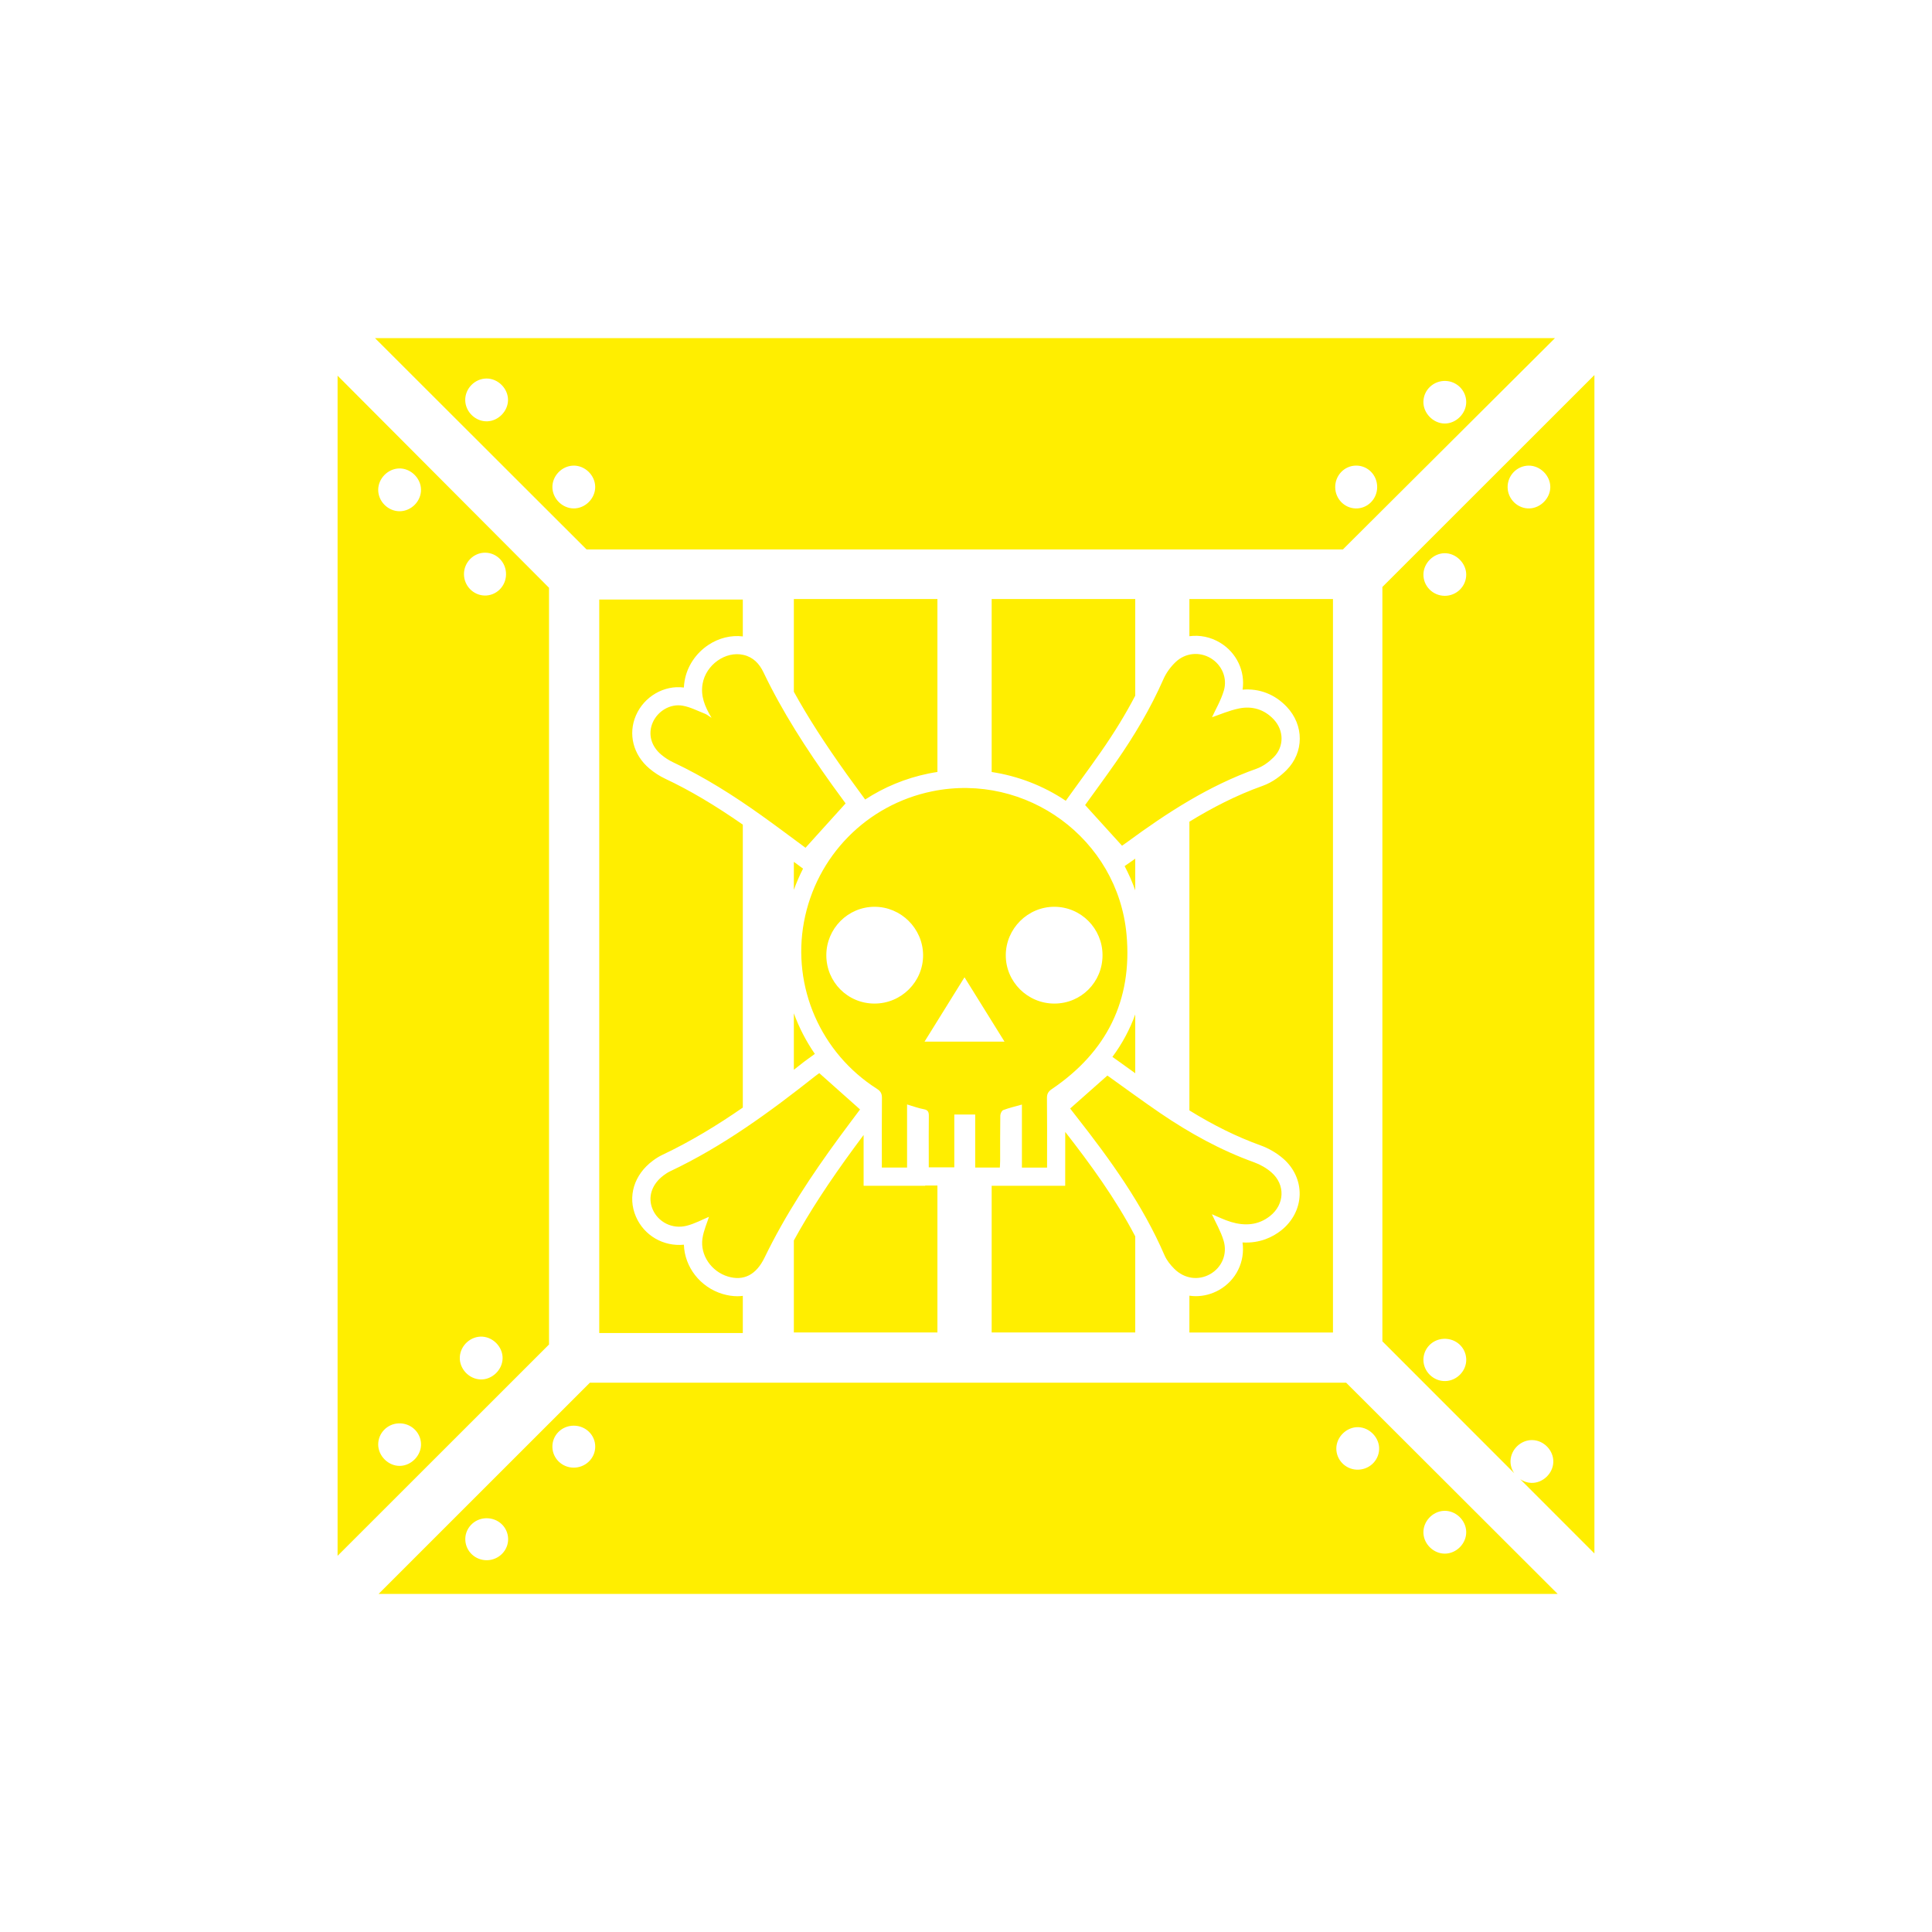
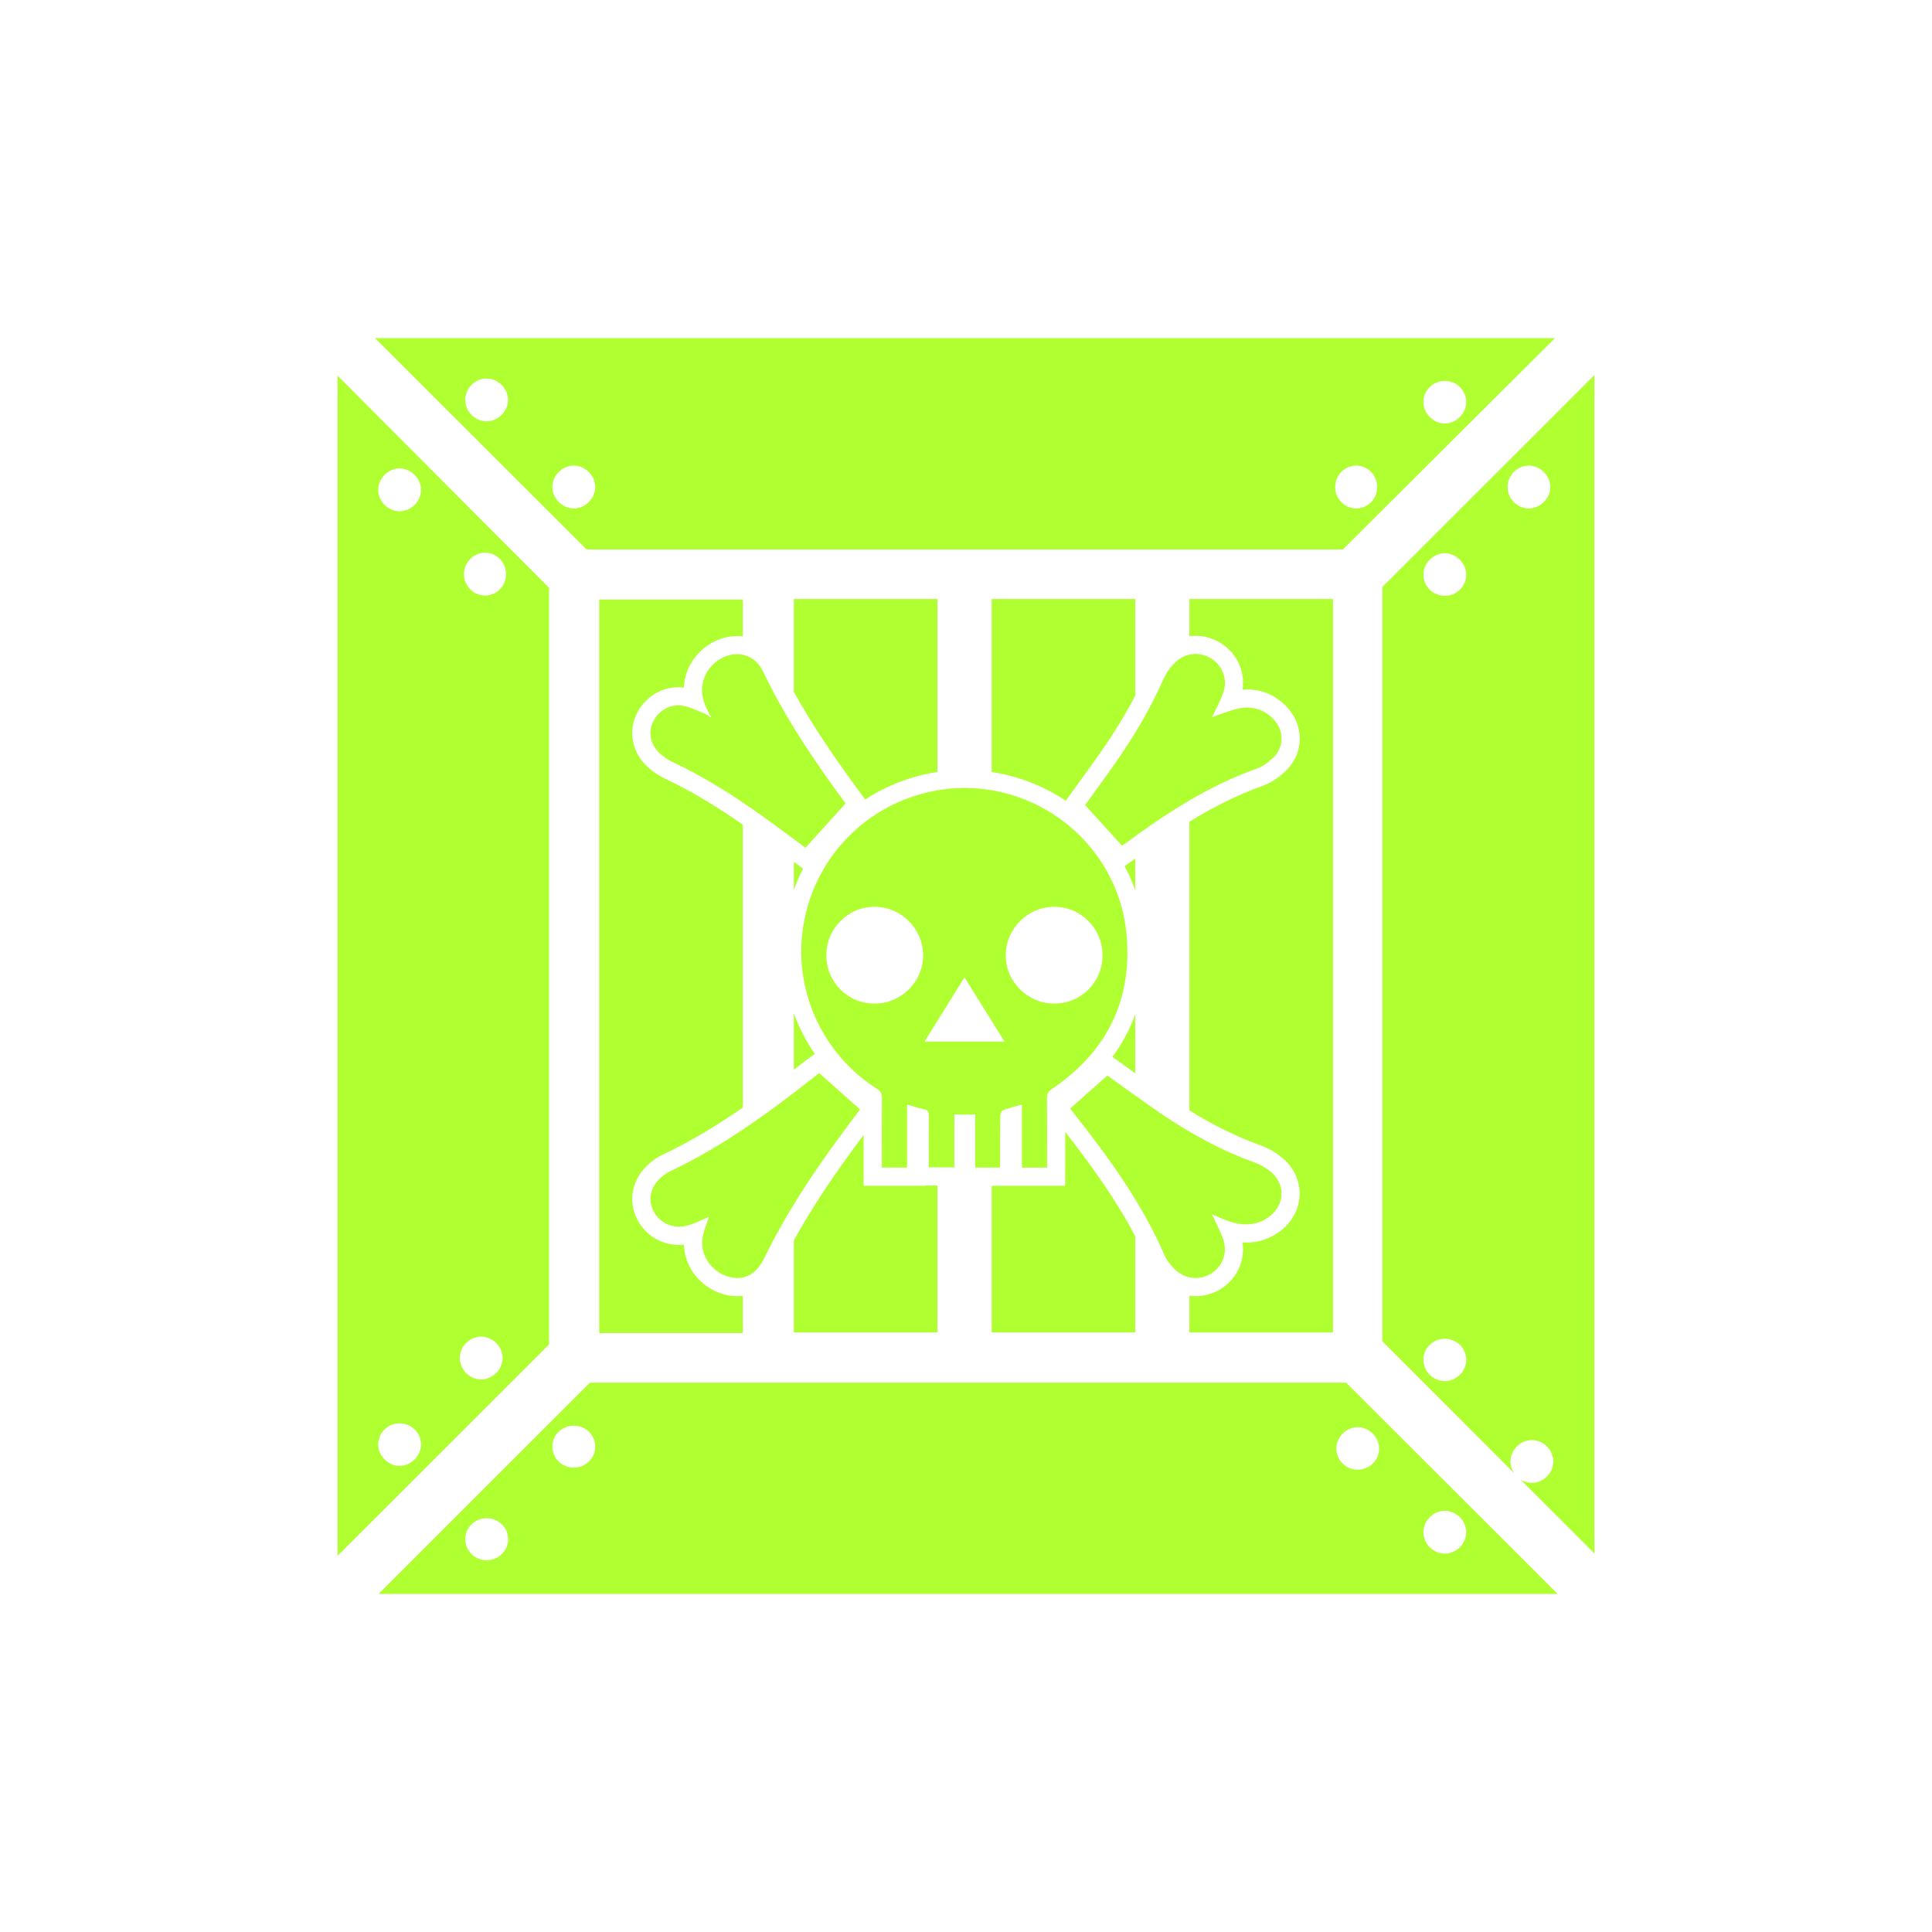
<svg xmlns="http://www.w3.org/2000/svg" width="400" height="400" viewBox="0 0 400 400" fill="none">
-   <path style="fill:#FFEE00;" d="M122.126,286.271C106.95,301.445,92.471,315.921,78.388,330c80.852,0,162.429,0,244.103,0  c-14.64-14.621-29.109-29.072-43.786-43.729C226.309,286.271,173.56,286.271,122.126,286.271z M100.806,323.026  c-2.369,0.02-4.323-1.775-4.464-4.102c-0.148-2.424,1.777-4.503,4.245-4.586c2.506-0.085,4.545,1.784,4.614,4.227  C105.268,320.981,103.274,323.004,100.806,323.026z M118.699,303.859c-2.363-0.046-4.269-1.911-4.332-4.24  c-0.066-2.438,1.899-4.429,4.391-4.449c2.486-0.02,4.495,1.939,4.478,4.367C123.22,301.958,121.174,303.907,118.699,303.859z   M298.974,312.802c2.396-0.096,4.537,1.929,4.591,4.341c0.054,2.399-2.006,4.51-4.413,4.522c-2.295,0.011-4.317-1.9-4.446-4.204  C294.573,315.065,296.556,312.899,298.974,312.802z M285.534,300.082c-0.105,2.444-2.19,4.315-4.674,4.194  c-2.351-0.114-4.204-2.058-4.189-4.395c0.016-2.395,2.145-4.464,4.53-4.401C283.599,295.544,285.636,297.707,285.534,300.082z   M278.024,113.764c15.047-14.992,29.56-29.453,43.923-43.764c-81.234,0-162.811,0-244.311,0  c14.459,14.442,28.851,28.819,43.813,43.764C173.536,113.764,226.285,113.764,278.024,113.764z M299.328,78.87  c2.351,0.095,4.228,2.025,4.239,4.359c0.011,2.381-2.115,4.492-4.489,4.458c-2.384-0.035-4.452-2.192-4.378-4.567  C294.777,80.673,296.849,78.771,299.328,78.87z M280.756,96.397c2.44-0.02,4.391,1.975,4.374,4.47  c-0.017,2.481-2.019,4.462-4.446,4.4c-2.327-0.06-4.193-1.966-4.242-4.332C276.39,98.455,278.328,96.416,280.756,96.397z   M100.906,87.23c-2.404,0.096-4.531-1.918-4.585-4.339c-0.053-2.426,1.969-4.506,4.398-4.522c2.401-0.016,4.489,2.079,4.461,4.475  C105.153,85.13,103.196,87.138,100.906,87.23z M114.372,101.013c-0.108-2.402,1.896-4.543,4.315-4.611  c2.402-0.067,4.516,1.976,4.543,4.388c0.026,2.402-2.057,4.493-4.459,4.474C116.472,105.247,114.474,103.316,114.372,101.013z   M113.668,121.693c-14.93-14.978-29.343-29.438-43.774-43.915c0,81.446,0,163.023,0,244.338  c14.454-14.447,28.955-28.94,43.774-43.752C113.668,226.255,113.668,173.512,113.668,121.693z M82.58,96.988  c2.387-0.091,4.537,1.95,4.584,4.352c0.047,2.411-2,4.498-4.42,4.507c-2.422,0.007-4.474-2.064-4.44-4.483  C78.335,99.065,80.28,97.076,82.58,96.988z M82.82,303.496c-2.381,0.053-4.509-2.028-4.517-4.419  c-0.008-2.339,1.848-4.274,4.202-4.382c2.488-0.114,4.565,1.76,4.662,4.207C87.262,301.275,85.21,303.442,82.82,303.496z   M99.495,285.599c-2.417-0.078-4.411-2.228-4.295-4.63c0.117-2.426,2.29-4.385,4.69-4.229c2.298,0.15,4.201,2.197,4.169,4.483  C104.023,283.621,101.881,285.676,99.495,285.599z M100.251,123.296c-2.316-0.099-4.173-2.046-4.192-4.397  c-0.02-2.451,1.993-4.494,4.403-4.47c2.436,0.023,4.358,2.05,4.307,4.541C104.718,121.448,102.68,123.4,100.251,123.296z   M286.208,121.525c0,52.297,0,104.979,0,156.178c9.358,9.363,18.418,18.429,27.298,27.314  c-0.528-0.776-0.823-1.708-0.765-2.678c0.138-2.31,2.157-4.205,4.459-4.187c2.411,0.02,4.46,2.131,4.398,4.534  c-0.062,2.407-2.217,4.433-4.605,4.329c-0.826-0.036-1.598-0.319-2.255-0.766c5.175,5.178,10.292,10.298,15.368,15.378  c0-80.858,0-162.37,0-243.978C315.434,92.314,300.918,106.822,286.208,121.525z M299.24,285.937  c-2.429,0.061-4.518-1.948-4.538-4.367c-0.02-2.337,1.826-4.269,4.185-4.382c2.502-0.12,4.569,1.723,4.68,4.169  C303.675,283.755,301.67,285.876,299.24,285.937z M299.088,123.358c-2.469-0.024-4.449-2.056-4.382-4.497  c0.063-2.286,2.05-4.269,4.333-4.325c2.372-0.059,4.516,2.033,4.527,4.417C303.577,121.395,301.555,123.383,299.088,123.358z   M316.708,105.262c-2.425,0.106-4.515-1.87-4.572-4.323c-0.057-2.46,1.914-4.513,4.357-4.538c2.386-0.023,4.502,2.083,4.481,4.462  C320.954,103.14,318.992,105.162,316.708,105.262z M149.608,267.902c-4.67-1.402-7.868-5.603-8.014-10.2c-4.201,0.414-8.227-1.859-9.932-5.81  c-1.784-4.131-0.407-8.678,3.506-11.585c0.693-0.515,1.308-0.893,1.933-1.188c5.898-2.786,11.44-6.175,16.69-9.807v-58.581  c-5.854-4.073-11.006-7.123-16.07-9.505c-1.14-0.536-2.269-1.265-3.268-2.108c-3.357-2.829-4.454-7.144-2.791-10.99  c1.699-3.933,5.834-6.317,9.926-5.782c0.022-0.449,0.072-0.909,0.153-1.38c0.512-2.99,2.306-5.703,4.921-7.441  c2.166-1.441,4.715-2.06,7.13-1.763v-7.634h-29.725v151.862h29.725v-7.693c-0.369,0.045-0.742,0.074-1.122,0.074  C151.681,268.37,150.656,268.216,149.608,267.902z M166.44,219.852c0.294-0.232,0.599-0.448,0.829-0.609l1.436-1.043  c-1.806-2.615-3.264-5.44-4.346-8.407v11.694C165.057,220.941,165.752,220.396,166.44,219.852z   M177.258,162.976l1.867,2.557c3.906-2.551,8.329-4.402,13.106-5.379  c0.616-0.126,1.234-0.233,1.853-0.328v-35.81h-29.725v19.204c2.857,5.195,6.366,10.658,10.938,17.058  C175.955,161.2,176.625,162.113,177.258,162.976z M191.552,245.503h-12.749l-0.003-8.676c-0.001-0.605-0.001-1.226-0.001-1.839  c-0.645,0.862-1.293,1.732-1.937,2.61c-5.284,7.206-9.276,13.334-12.503,19.22v19.059h29.725v-30.423h-2.532V245.503z   M164.359,178.436v5.801c0.545-1.515,1.182-2.983,1.905-4.398l-1.733-1.276  C164.474,178.522,164.415,178.478,164.359,178.436z M221.594,164.489c0.632-0.879,1.277-1.768,1.928-2.665c1.459-2.01,2.967-4.089,4.415-6.168  c2.792-4.009,5.134-7.847,7.102-11.62v-20.019h-29.725v35.818c5.442,0.825,10.691,2.837,15.342,5.958L221.594,164.489z   M230.313,218.815l1.135,0.808c1.106,0.788,2.219,1.59,3.339,2.397c0.083,0.06,0.17,0.122,0.253,0.182  v-12.18C233.911,213.154,232.338,216.088,230.313,218.815z M220.543,236.767l-0.004,8.739l-15.225-0.001v30.372h29.725V255.97  c-4.093-7.827-9.308-14.975-14.494-21.62C220.545,235.157,220.545,235.971,220.543,236.767z   M234.685,178.027l-1.844,1.292c0.855,1.615,1.59,3.29,2.198,5.015v-6.553  C234.916,177.867,234.795,177.951,234.685,178.027z M275.977,275.878V124.016h-29.725v7.704c2.141-0.286,4.372,0.146,6.36,1.346  c3.426,2.067,5.22,5.923,4.652,9.717c3.455-0.286,6.659,0.942,9.13,3.54c3.639,3.828,3.615,9.479-0.057,13.146  c-1.053,1.052-2.765,2.469-4.939,3.241c-5.446,1.936-10.504,4.567-15.146,7.415v59.772c4.988,3.085,9.824,5.469,14.677,7.22  c1.756,0.633,3.405,1.595,4.765,2.78c2.22,1.931,3.454,4.646,3.385,7.447c-0.069,2.842-1.465,5.538-3.828,7.4  c-1.717,1.352-4.363,2.703-8,2.495c0.562,3.933-1.307,7.832-4.861,9.841c-1.521,0.859-3.18,1.279-4.829,1.279  c-0.438,0-0.875-0.04-1.309-0.099v7.619H275.977z M216.786,241.734c-1.843,0-3.455,0-5.21,0c0-4.365,0-8.661,0-13.044  c-1.399,0.395-2.663,0.685-3.865,1.139c-0.312,0.118-0.603,0.748-0.61,1.147c-0.05,3.109-0.025,6.219-0.031,9.329  c-0.001,0.452-0.038,0.904-0.061,1.427c-1.688,0-3.293,0-5.106,0c0-3.653,0-7.284,0-10.979c-1.53,0-2.852,0-4.326,0  c0,3.614,0,7.21,0,10.93c-1.786,0-3.428,0-5.287,0c0-0.756,0-1.57,0-2.384c0-2.738-0.023-5.477,0.014-8.215  c0.011-0.8-0.123-1.269-1.045-1.435c-1.126-0.203-2.214-0.618-3.461-0.983c0,4.401,0,8.698,0,13.065c-1.77,0-3.414,0-5.221,0  c0-0.573,0-1.069,0-1.566c0-4.27-0.023-8.54,0.019-12.81c0.009-0.88-0.226-1.408-1.008-1.905  c-11.672-7.429-17.64-21.114-15.133-34.59c2.532-13.607,12.985-24.251,26.54-27.025c19.5-3.99,38.435,9.842,40.244,29.657  c1.243,13.622-4.118,24.296-15.428,31.963c-0.738,0.5-1.061,0.97-1.05,1.882c0.052,4.269,0.023,8.54,0.023,12.81  C216.786,240.646,216.786,241.146,216.786,241.734z M171.082,197.77c0,5.554,4.417,9.996,9.955,10.009  c5.578,0.014,10.127-4.531,10.079-10.068c-0.048-5.491-4.582-9.983-10.067-9.97C175.552,187.753,171.083,192.251,171.082,197.77z   M228.266,197.755c-0.009-5.531-4.472-10.01-9.979-10.015c-5.482-0.005-10.012,4.496-10.051,9.986  c-0.04,5.536,4.516,10.073,10.093,10.053C223.87,207.759,228.275,203.314,228.266,197.755z M191.416,215.658  c5.612,0,10.985,0,16.556,0c-2.802-4.508-5.5-8.847-8.282-13.321C196.898,206.834,194.214,211.155,191.416,215.658z   M146.786,251.928c-1.332,0.548-2.922,1.421-4.624,1.854c-2.977,0.759-5.899-0.765-7.032-3.39  c-1.083-2.508-0.213-5.208,2.295-7.07c0.408-0.303,0.839-0.59,1.297-0.807c10.943-5.17,20.627-12.256,30.065-19.719  c0.323-0.255,0.666-0.485,0.84-0.611c2.842,2.531,5.599,4.987,8.436,7.513c-1.357,1.818-2.807,3.731-4.226,5.667  c-5.821,7.94-11.243,16.127-15.546,25.013c-1.736,3.585-4.332,4.887-7.589,3.91c-3.397-1.019-5.778-4.421-5.266-7.882  C145.677,254.766,146.391,253.196,146.786,251.928z   M250.907,251.39c0.772,1.699,1.839,3.511,2.427,5.468c0.851,2.829-0.406,5.591-2.786,6.936  c-2.411,1.363-5.317,0.992-7.414-1.094c-0.807-0.803-1.577-1.758-2.024-2.792c-4.555-10.533-11.19-19.733-18.216-28.69  c-0.456-0.582-0.907-1.167-1.331-1.713c2.592-2.294,5.145-4.553,7.711-6.824c3.583,2.552,7.232,5.248,10.98,7.8  c6.072,4.134,12.468,7.664,19.408,10.167c1.279,0.461,2.547,1.187,3.57,2.077c2.927,2.548,2.753,6.648-0.301,9.052  c-2.435,1.917-5.21,2.069-8.053,1.22C253.434,252.567,252.069,251.868,250.907,251.39z   M175.071,166.338c-2.853,3.158-5.547,6.14-8.299,9.185c-2.916-2.146-5.978-4.46-9.103-6.687  c-5.822-4.15-11.846-7.972-18.334-11.024c-0.871-0.41-1.707-0.957-2.443-1.578c-2.125-1.791-2.76-4.313-1.763-6.62  c1.019-2.359,3.596-3.967,6.208-3.509c1.6,0.281,3.111,1.081,4.65,1.68c0.355,0.138,0.66,0.407,1.338,0.839  c-1.451-2.407-2.287-4.557-1.863-7.031c0.677-3.95,4.755-6.862,8.468-6.002c2.024,0.469,3.286,1.819,4.144,3.613  c3.936,8.231,8.879,15.849,14.169,23.254C173.212,163.812,174.203,165.148,175.071,166.338z   M250.935,148.496c1.546-0.516,3.541-1.402,5.63-1.824c2.682-0.541,5.167,0.191,7.112,2.237  c2.17,2.282,2.239,5.663,0.011,7.888c-0.988,0.987-2.238,1.895-3.539,2.357c-9.856,3.503-18.502,9.1-26.848,15.241  c-0.365,0.269-0.742,0.521-0.999,0.702c-2.569-2.831-5.076-5.594-7.64-8.419c2.066-2.872,4.262-5.847,6.375-8.88  c3.793-5.445,7.174-11.125,9.854-17.219c0.562-1.278,1.459-2.499,2.468-3.471c2.059-1.986,5.013-2.22,7.321-0.828  c2.25,1.357,3.5,4.059,2.695,6.733C252.759,145.055,251.643,146.945,250.935,148.496z" />
+   <path style="fill:#B0FF30;" d="M122.126,286.271C106.95,301.445,92.471,315.921,78.388,330c80.852,0,162.429,0,244.103,0  c-14.64-14.621-29.109-29.072-43.786-43.729C226.309,286.271,173.56,286.271,122.126,286.271z M100.806,323.026  c-2.369,0.02-4.323-1.775-4.464-4.102c-0.148-2.424,1.777-4.503,4.245-4.586c2.506-0.085,4.545,1.784,4.614,4.227  C105.268,320.981,103.274,323.004,100.806,323.026z M118.699,303.859c-2.363-0.046-4.269-1.911-4.332-4.24  c-0.066-2.438,1.899-4.429,4.391-4.449c2.486-0.02,4.495,1.939,4.478,4.367C123.22,301.958,121.174,303.907,118.699,303.859z   M298.974,312.802c2.396-0.096,4.537,1.929,4.591,4.341c0.054,2.399-2.006,4.51-4.413,4.522c-2.295,0.011-4.317-1.9-4.446-4.204  C294.573,315.065,296.556,312.899,298.974,312.802z M285.534,300.082c-0.105,2.444-2.19,4.315-4.674,4.194  c-2.351-0.114-4.204-2.058-4.189-4.395c0.016-2.395,2.145-4.464,4.53-4.401C283.599,295.544,285.636,297.707,285.534,300.082z   M278.024,113.764c15.047-14.992,29.56-29.453,43.923-43.764c-81.234,0-162.811,0-244.311,0  c14.459,14.442,28.851,28.819,43.813,43.764C173.536,113.764,226.285,113.764,278.024,113.764z M299.328,78.87  c2.351,0.095,4.228,2.025,4.239,4.359c0.011,2.381-2.115,4.492-4.489,4.458c-2.384-0.035-4.452-2.192-4.378-4.567  C294.777,80.673,296.849,78.771,299.328,78.87z M280.756,96.397c2.44-0.02,4.391,1.975,4.374,4.47  c-0.017,2.481-2.019,4.462-4.446,4.4c-2.327-0.06-4.193-1.966-4.242-4.332C276.39,98.455,278.328,96.416,280.756,96.397z   M100.906,87.23c-2.404,0.096-4.531-1.918-4.585-4.339c-0.053-2.426,1.969-4.506,4.398-4.522c2.401-0.016,4.489,2.079,4.461,4.475  C105.153,85.13,103.196,87.138,100.906,87.23z M114.372,101.013c-0.108-2.402,1.896-4.543,4.315-4.611  c2.402-0.067,4.516,1.976,4.543,4.388c0.026,2.402-2.057,4.493-4.459,4.474C116.472,105.247,114.474,103.316,114.372,101.013z   M113.668,121.693c-14.93-14.978-29.343-29.438-43.774-43.915c0,81.446,0,163.023,0,244.338  c14.454-14.447,28.955-28.94,43.774-43.752C113.668,226.255,113.668,173.512,113.668,121.693z M82.58,96.988  c2.387-0.091,4.537,1.95,4.584,4.352c0.047,2.411-2,4.498-4.42,4.507c-2.422,0.007-4.474-2.064-4.44-4.483  C78.335,99.065,80.28,97.076,82.58,96.988z M82.82,303.496c-2.381,0.053-4.509-2.028-4.517-4.419  c-0.008-2.339,1.848-4.274,4.202-4.382c2.488-0.114,4.565,1.76,4.662,4.207C87.262,301.275,85.21,303.442,82.82,303.496z   M99.495,285.599c-2.417-0.078-4.411-2.228-4.295-4.63c0.117-2.426,2.29-4.385,4.69-4.229c2.298,0.15,4.201,2.197,4.169,4.483  C104.023,283.621,101.881,285.676,99.495,285.599z M100.251,123.296c-2.316-0.099-4.173-2.046-4.192-4.397  c-0.02-2.451,1.993-4.494,4.403-4.47c2.436,0.023,4.358,2.05,4.307,4.541C104.718,121.448,102.68,123.4,100.251,123.296z   M286.208,121.525c0,52.297,0,104.979,0,156.178c9.358,9.363,18.418,18.429,27.298,27.314  c-0.528-0.776-0.823-1.708-0.765-2.678c0.138-2.31,2.157-4.205,4.459-4.187c2.411,0.02,4.46,2.131,4.398,4.534  c-0.062,2.407-2.217,4.433-4.605,4.329c-0.826-0.036-1.598-0.319-2.255-0.766c5.175,5.178,10.292,10.298,15.368,15.378  c0-80.858,0-162.37,0-243.978C315.434,92.314,300.918,106.822,286.208,121.525z M299.24,285.937  c-2.429,0.061-4.518-1.948-4.538-4.367c-0.02-2.337,1.826-4.269,4.185-4.382c2.502-0.12,4.569,1.723,4.68,4.169  C303.675,283.755,301.67,285.876,299.24,285.937z M299.088,123.358c-2.469-0.024-4.449-2.056-4.382-4.497  c0.063-2.286,2.05-4.269,4.333-4.325c2.372-0.059,4.516,2.033,4.527,4.417C303.577,121.395,301.555,123.383,299.088,123.358z   M316.708,105.262c-2.425,0.106-4.515-1.87-4.572-4.323c-0.057-2.46,1.914-4.513,4.357-4.538c2.386-0.023,4.502,2.083,4.481,4.462  C320.954,103.14,318.992,105.162,316.708,105.262z M149.608,267.902c-4.67-1.402-7.868-5.603-8.014-10.2c-4.201,0.414-8.227-1.859-9.932-5.81  c-1.784-4.131-0.407-8.678,3.506-11.585c0.693-0.515,1.308-0.893,1.933-1.188c5.898-2.786,11.44-6.175,16.69-9.807v-58.581  c-5.854-4.073-11.006-7.123-16.07-9.505c-1.14-0.536-2.269-1.265-3.268-2.108c-3.357-2.829-4.454-7.144-2.791-10.99  c1.699-3.933,5.834-6.317,9.926-5.782c0.022-0.449,0.072-0.909,0.153-1.38c0.512-2.99,2.306-5.703,4.921-7.441  c2.166-1.441,4.715-2.06,7.13-1.763v-7.634h-29.725v151.862h29.725v-7.693c-0.369,0.045-0.742,0.074-1.122,0.074  C151.681,268.37,150.656,268.216,149.608,267.902z M166.44,219.852c0.294-0.232,0.599-0.448,0.829-0.609l1.436-1.043  c-1.806-2.615-3.264-5.44-4.346-8.407v11.694C165.057,220.941,165.752,220.396,166.44,219.852z   M177.258,162.976l1.867,2.557c3.906-2.551,8.329-4.402,13.106-5.379  c0.616-0.126,1.234-0.233,1.853-0.328v-35.81h-29.725v19.204c2.857,5.195,6.366,10.658,10.938,17.058  C175.955,161.2,176.625,162.113,177.258,162.976z M191.552,245.503h-12.749l-0.003-8.676c-0.001-0.605-0.001-1.226-0.001-1.839  c-0.645,0.862-1.293,1.732-1.937,2.61c-5.284,7.206-9.276,13.334-12.503,19.22v19.059h29.725v-30.423h-2.532V245.503z   M164.359,178.436v5.801c0.545-1.515,1.182-2.983,1.905-4.398l-1.733-1.276  C164.474,178.522,164.415,178.478,164.359,178.436z M221.594,164.489c0.632-0.879,1.277-1.768,1.928-2.665c1.459-2.01,2.967-4.089,4.415-6.168  c2.792-4.009,5.134-7.847,7.102-11.62v-20.019h-29.725v35.818c5.442,0.825,10.691,2.837,15.342,5.958L221.594,164.489z   M230.313,218.815l1.135,0.808c1.106,0.788,2.219,1.59,3.339,2.397c0.083,0.06,0.17,0.122,0.253,0.182  v-12.18C233.911,213.154,232.338,216.088,230.313,218.815z M220.543,236.767l-0.004,8.739l-15.225-0.001v30.372h29.725V255.97  c-4.093-7.827-9.308-14.975-14.494-21.62C220.545,235.157,220.545,235.971,220.543,236.767z   M234.685,178.027l-1.844,1.292c0.855,1.615,1.59,3.29,2.198,5.015v-6.553  C234.916,177.867,234.795,177.951,234.685,178.027z M275.977,275.878V124.016h-29.725v7.704c2.141-0.286,4.372,0.146,6.36,1.346  c3.426,2.067,5.22,5.923,4.652,9.717c3.455-0.286,6.659,0.942,9.13,3.54c3.639,3.828,3.615,9.479-0.057,13.146  c-1.053,1.052-2.765,2.469-4.939,3.241c-5.446,1.936-10.504,4.567-15.146,7.415v59.772c4.988,3.085,9.824,5.469,14.677,7.22  c1.756,0.633,3.405,1.595,4.765,2.78c2.22,1.931,3.454,4.646,3.385,7.447c-0.069,2.842-1.465,5.538-3.828,7.4  c-1.717,1.352-4.363,2.703-8,2.495c0.562,3.933-1.307,7.832-4.861,9.841c-1.521,0.859-3.18,1.279-4.829,1.279  c-0.438,0-0.875-0.04-1.309-0.099v7.619H275.977z M216.786,241.734c-1.843,0-3.455,0-5.21,0c0-4.365,0-8.661,0-13.044  c-1.399,0.395-2.663,0.685-3.865,1.139c-0.312,0.118-0.603,0.748-0.61,1.147c-0.05,3.109-0.025,6.219-0.031,9.329  c-0.001,0.452-0.038,0.904-0.061,1.427c-1.688,0-3.293,0-5.106,0c0-3.653,0-7.284,0-10.979c-1.53,0-2.852,0-4.326,0  c0,3.614,0,7.21,0,10.93c-1.786,0-3.428,0-5.287,0c0-0.756,0-1.57,0-2.384c0-2.738-0.023-5.477,0.014-8.215  c0.011-0.8-0.123-1.269-1.045-1.435c-1.126-0.203-2.214-0.618-3.461-0.983c0,4.401,0,8.698,0,13.065c-1.77,0-3.414,0-5.221,0  c0-0.573,0-1.069,0-1.566c0-4.27-0.023-8.54,0.019-12.81c0.009-0.88-0.226-1.408-1.008-1.905  c-11.672-7.429-17.64-21.114-15.133-34.59c2.532-13.607,12.985-24.251,26.54-27.025c19.5-3.99,38.435,9.842,40.244,29.657  c1.243,13.622-4.118,24.296-15.428,31.963c-0.738,0.5-1.061,0.97-1.05,1.882c0.052,4.269,0.023,8.54,0.023,12.81  C216.786,240.646,216.786,241.146,216.786,241.734z M171.082,197.77c0,5.554,4.417,9.996,9.955,10.009  c5.578,0.014,10.127-4.531,10.079-10.068c-0.048-5.491-4.582-9.983-10.067-9.97C175.552,187.753,171.083,192.251,171.082,197.77z   M228.266,197.755c-0.009-5.531-4.472-10.01-9.979-10.015c-5.482-0.005-10.012,4.496-10.051,9.986  c-0.04,5.536,4.516,10.073,10.093,10.053C223.87,207.759,228.275,203.314,228.266,197.755z M191.416,215.658  c5.612,0,10.985,0,16.556,0c-2.802-4.508-5.5-8.847-8.282-13.321C196.898,206.834,194.214,211.155,191.416,215.658z   M146.786,251.928c-1.332,0.548-2.922,1.421-4.624,1.854c-2.977,0.759-5.899-0.765-7.032-3.39  c-1.083-2.508-0.213-5.208,2.295-7.07c0.408-0.303,0.839-0.59,1.297-0.807c10.943-5.17,20.627-12.256,30.065-19.719  c0.323-0.255,0.666-0.485,0.84-0.611c2.842,2.531,5.599,4.987,8.436,7.513c-1.357,1.818-2.807,3.731-4.226,5.667  c-5.821,7.94-11.243,16.127-15.546,25.013c-1.736,3.585-4.332,4.887-7.589,3.91c-3.397-1.019-5.778-4.421-5.266-7.882  C145.677,254.766,146.391,253.196,146.786,251.928z   M250.907,251.39c0.772,1.699,1.839,3.511,2.427,5.468c0.851,2.829-0.406,5.591-2.786,6.936  c-2.411,1.363-5.317,0.992-7.414-1.094c-0.807-0.803-1.577-1.758-2.024-2.792c-4.555-10.533-11.19-19.733-18.216-28.69  c-0.456-0.582-0.907-1.167-1.331-1.713c2.592-2.294,5.145-4.553,7.711-6.824c3.583,2.552,7.232,5.248,10.98,7.8  c6.072,4.134,12.468,7.664,19.408,10.167c1.279,0.461,2.547,1.187,3.57,2.077c2.927,2.548,2.753,6.648-0.301,9.052  c-2.435,1.917-5.21,2.069-8.053,1.22C253.434,252.567,252.069,251.868,250.907,251.39z   M175.071,166.338c-2.853,3.158-5.547,6.14-8.299,9.185c-2.916-2.146-5.978-4.46-9.103-6.687  c-5.822-4.15-11.846-7.972-18.334-11.024c-0.871-0.41-1.707-0.957-2.443-1.578c-2.125-1.791-2.76-4.313-1.763-6.62  c1.019-2.359,3.596-3.967,6.208-3.509c1.6,0.281,3.111,1.081,4.65,1.68c0.355,0.138,0.66,0.407,1.338,0.839  c-1.451-2.407-2.287-4.557-1.863-7.031c0.677-3.95,4.755-6.862,8.468-6.002c2.024,0.469,3.286,1.819,4.144,3.613  c3.936,8.231,8.879,15.849,14.169,23.254C173.212,163.812,174.203,165.148,175.071,166.338z   M250.935,148.496c1.546-0.516,3.541-1.402,5.63-1.824c2.682-0.541,5.167,0.191,7.112,2.237  c2.17,2.282,2.239,5.663,0.011,7.888c-0.988,0.987-2.238,1.895-3.539,2.357c-9.856,3.503-18.502,9.1-26.848,15.241  c-0.365,0.269-0.742,0.521-0.999,0.702c-2.569-2.831-5.076-5.594-7.64-8.419c2.066-2.872,4.262-5.847,6.375-8.88  c3.793-5.445,7.174-11.125,9.854-17.219c0.562-1.278,1.459-2.499,2.468-3.471c2.059-1.986,5.013-2.22,7.321-0.828  c2.25,1.357,3.5,4.059,2.695,6.733C252.759,145.055,251.643,146.945,250.935,148.496z" />
</svg>
